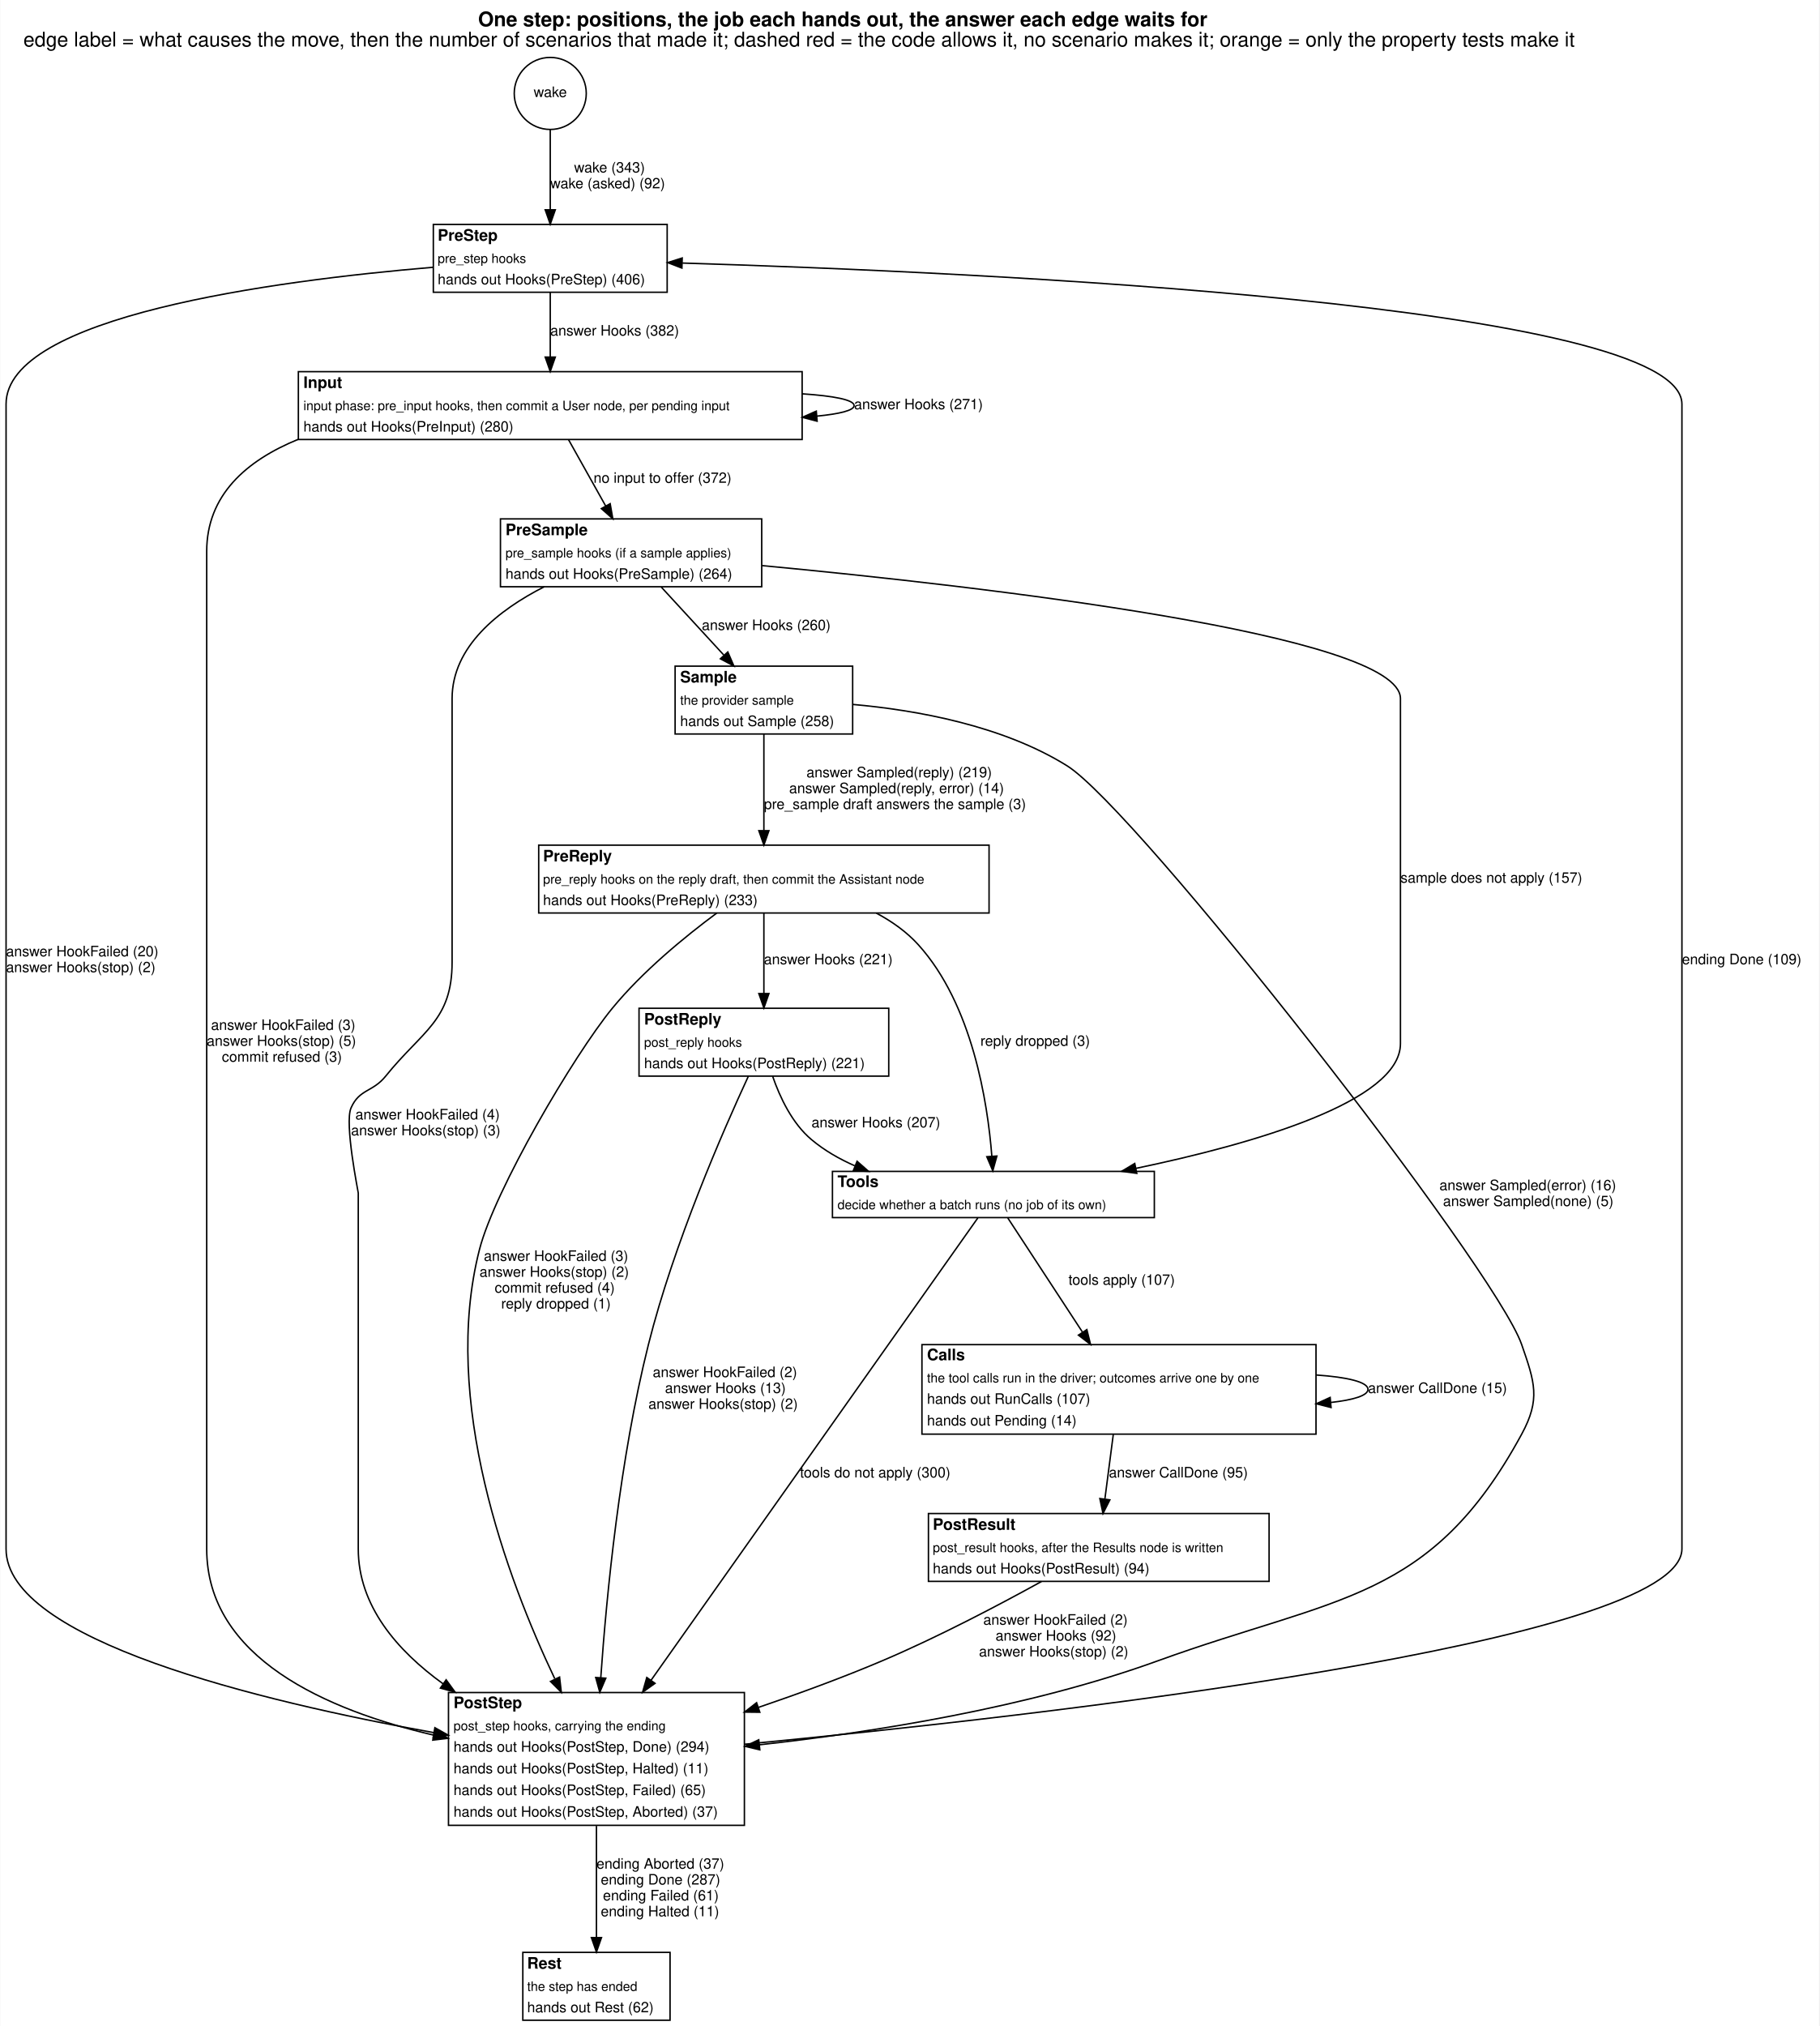
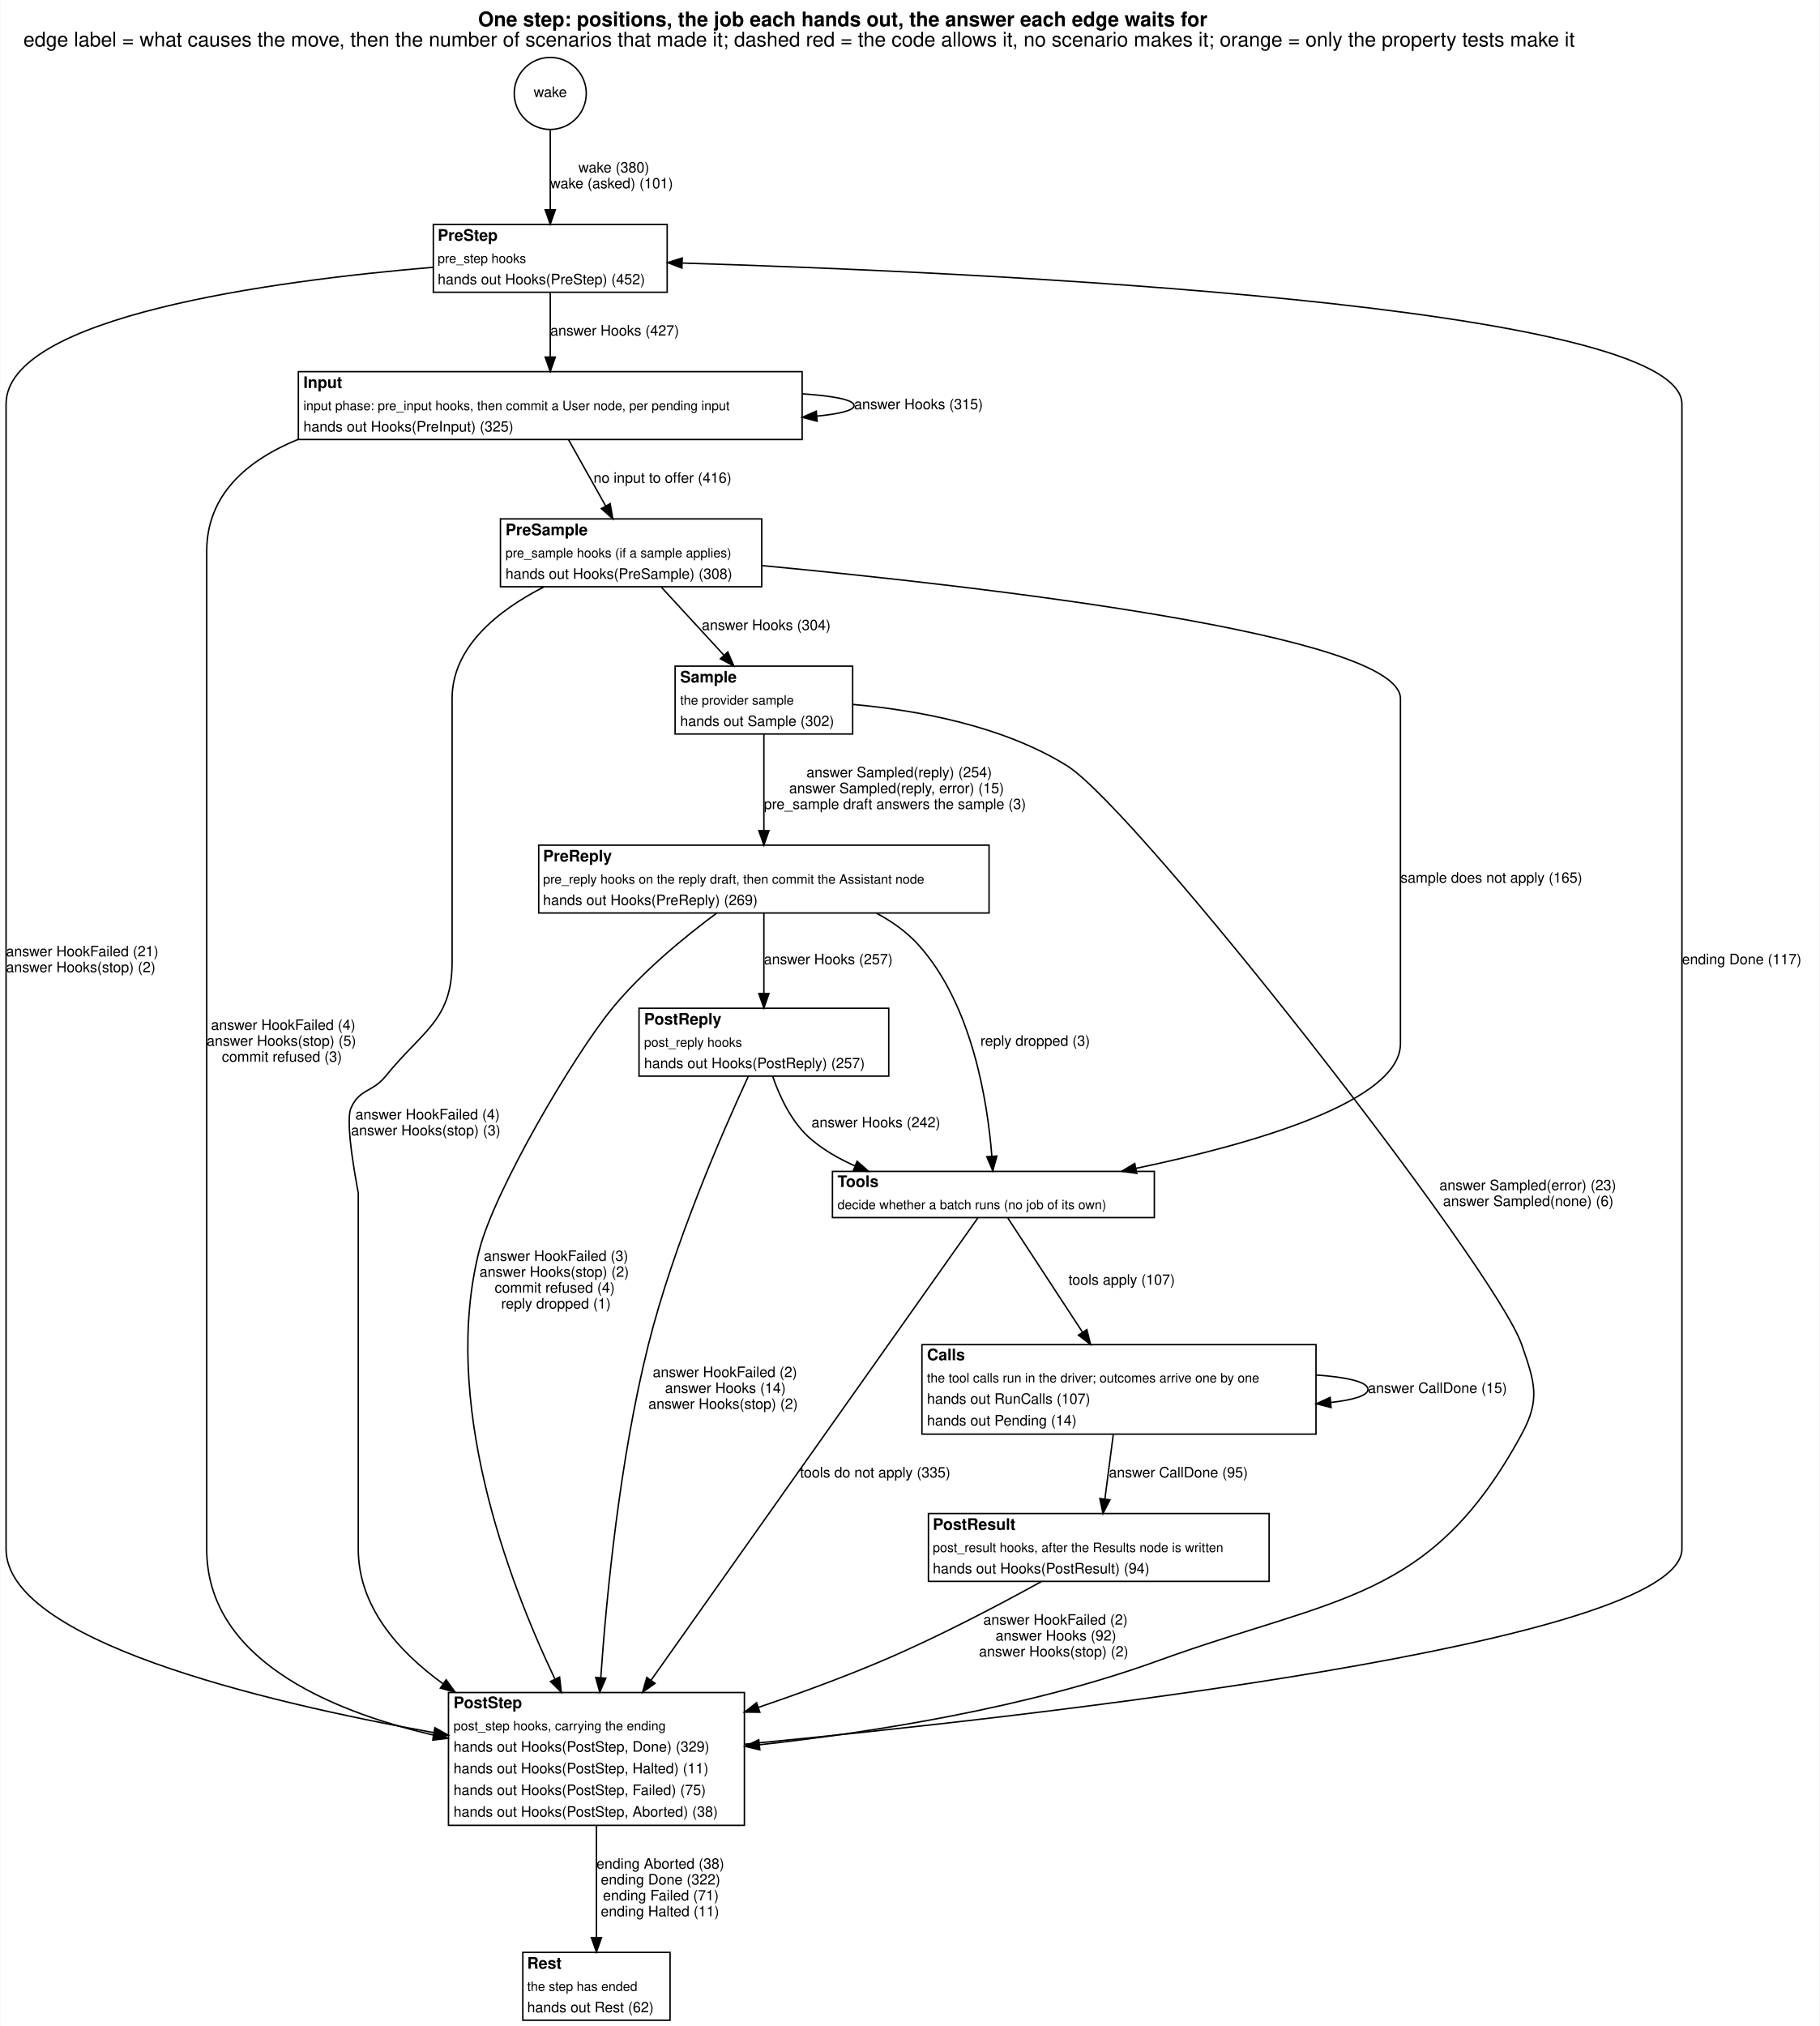
<svg xmlns="http://www.w3.org/2000/svg" width="1260pt" height="1403pt" viewBox="0.00 0.00 1260.00 1403.45">
  <g id="graph0" class="graph" transform="scale(1 1) rotate(0) translate(4 1399.45)">
    <polygon fill="white" stroke="transparent" points="-4,4 -4,-1399.45 1256,-1399.45 1256,4 -4,4" />
    <text text-anchor="start" x="327" y="-1381.25" font-family="Helvetica,sans-Serif" font-weight="bold" font-size="14.00">One step: positions, the job each hands out, the answer each edge waits for</text>
    <text text-anchor="start" x="12" y="-1367.25" font-family="Helvetica,sans-Serif" font-size="14.00">edge label = what causes the move, then the number of scenarios that made it; dashed red = the code allows it, no scenario makes it; orange = only the property tests make it</text>
    <g id="node1" class="node">
      <ellipse fill="none" stroke="black" cx="377" cy="-1334.72" rx="24.95" ry="24.95" />
      <text text-anchor="middle" x="377" y="-1332.22" font-family="Helvetica,sans-Serif" font-size="10.00">wake</text>
    </g>
    <g id="node2" class="node">
      <polygon fill="white" stroke="transparent" points="296,-1197 296,-1244 458,-1244 458,-1197 296,-1197" />
      <text text-anchor="start" x="299" y="-1232.7" font-family="Helvetica,sans-Serif" font-weight="bold" font-size="11.00">PreStep</text>
      <text text-anchor="start" x="299" y="-1217.3" font-family="Helvetica,sans-Serif" font-size="9.00">pre_step hooks</text>
-       <text text-anchor="start" x="299" y="-1202.5" font-family="Helvetica,sans-Serif" font-size="10.00">hands out Hooks(PreStep) (406)</text>
+       <text text-anchor="start" x="299" y="-1202.5" font-family="Helvetica,sans-Serif" font-size="10.00">hands out Hooks(PreStep) (452)</text>
      <polygon fill="none" stroke="black" points="296,-1197 296,-1244 458,-1244 458,-1197 296,-1197" />
    </g>
    <g id="edge1" class="edge">
      <path fill="none" stroke="black" d="M377,-1309.92C377,-1293.76 377,-1272.16 377,-1254.36" />
      <polygon fill="black" stroke="black" points="380.5,-1254.12 377,-1244.12 373.5,-1254.12 380.5,-1254.12" />
-       <text text-anchor="start" x="393.5" y="-1280" font-family="Helvetica,sans-Serif" font-size="10.00">wake (343)</text>
-       <text text-anchor="start" x="377" y="-1269" font-family="Helvetica,sans-Serif" font-size="10.00">wake (asked) (92)</text>
+       <text text-anchor="start" x="396.5" y="-1280" font-family="Helvetica,sans-Serif" font-size="10.00">wake (380)</text>
+       <text text-anchor="start" x="377" y="-1269" font-family="Helvetica,sans-Serif" font-size="10.00">wake (asked) (101)</text>
    </g>
    <g id="node3" class="node">
      <polygon fill="white" stroke="transparent" points="202.5,-1095 202.5,-1142 551.5,-1142 551.5,-1095 202.5,-1095" />
      <text text-anchor="start" x="206" y="-1130.7" font-family="Helvetica,sans-Serif" font-weight="bold" font-size="11.00">Input</text>
      <text text-anchor="start" x="206" y="-1115.3" font-family="Helvetica,sans-Serif" font-size="9.00">input phase: pre_input hooks, then commit a User node, per pending input</text>
-       <text text-anchor="start" x="206" y="-1100.5" font-family="Helvetica,sans-Serif" font-size="10.00">hands out Hooks(PreInput) (280)</text>
+       <text text-anchor="start" x="206" y="-1100.5" font-family="Helvetica,sans-Serif" font-size="10.00">hands out Hooks(PreInput) (325)</text>
      <polygon fill="none" stroke="black" points="202.5,-1095 202.5,-1142 551.5,-1142 551.5,-1095 202.5,-1095" />
    </g>
    <g id="edge18" class="edge">
      <path fill="none" stroke="black" d="M377,-1196.81C377,-1183.64 377,-1166.82 377,-1152.24" />
      <polygon fill="black" stroke="black" points="380.5,-1152.1 377,-1142.1 373.5,-1152.1 380.5,-1152.1" />
-       <text text-anchor="start" x="377" y="-1167" font-family="Helvetica,sans-Serif" font-size="10.00">answer Hooks (382)</text>
+       <text text-anchor="start" x="377" y="-1167" font-family="Helvetica,sans-Serif" font-size="10.00">answer Hooks (427)</text>
    </g>
    <g id="node11" class="node">
      <polygon fill="white" stroke="transparent" points="306.5,-135 306.5,-227 511.5,-227 511.5,-135 306.5,-135" />
      <text text-anchor="start" x="310" y="-216.2" font-family="Helvetica,sans-Serif" font-weight="bold" font-size="11.00">PostStep</text>
      <text text-anchor="start" x="310" y="-200.8" font-family="Helvetica,sans-Serif" font-size="9.00">post_step hooks, carrying the ending</text>
-       <text text-anchor="start" x="310" y="-186" font-family="Helvetica,sans-Serif" font-size="10.00">hands out Hooks(PostStep, Done) (294)</text>
+       <text text-anchor="start" x="310" y="-186" font-family="Helvetica,sans-Serif" font-size="10.00">hands out Hooks(PostStep, Done) (329)</text>
      <text text-anchor="start" x="310" y="-171" font-family="Helvetica,sans-Serif" font-size="10.00">hands out Hooks(PostStep, Halted) (11)</text>
-       <text text-anchor="start" x="310" y="-156" font-family="Helvetica,sans-Serif" font-size="10.00">hands out Hooks(PostStep, Failed) (65)</text>
-       <text text-anchor="start" x="310" y="-141" font-family="Helvetica,sans-Serif" font-size="10.00">hands out Hooks(PostStep, Aborted) (37)</text>
+       <text text-anchor="start" x="310" y="-156" font-family="Helvetica,sans-Serif" font-size="10.00">hands out Hooks(PostStep, Failed) (75)</text>
+       <text text-anchor="start" x="310" y="-141" font-family="Helvetica,sans-Serif" font-size="10.00">hands out Hooks(PostStep, Aborted) (38)</text>
      <polygon fill="none" stroke="black" points="306.5,-135 306.5,-227 511.5,-227 511.5,-135 306.5,-135" />
    </g>
    <g id="edge19" class="edge">
      <path fill="none" stroke="black" d="M295.66,-1214.29C184.83,-1204.92 0,-1180.19 0,-1119.5 0,-1119.5 0,-1119.5 0,-326.5 0,-263.41 175.18,-221.01 296.24,-199.24" />
      <polygon fill="black" stroke="black" points="297.08,-202.64 306.32,-197.45 295.86,-195.75 297.08,-202.64" />
-       <text text-anchor="start" x="0" y="-737" font-family="Helvetica,sans-Serif" font-size="10.00">answer HookFailed (20)</text>
+       <text text-anchor="start" x="0" y="-737" font-family="Helvetica,sans-Serif" font-size="10.00">answer HookFailed (21)</text>
      <text text-anchor="start" x="0" y="-726" font-family="Helvetica,sans-Serif" font-size="10.00">answer Hooks(stop) (2)</text>
    </g>
    <g id="edge4" class="edge">
      <path fill="none" stroke="black" d="M551.62,-1126.64C573.28,-1125.19 587.5,-1122.48 587.5,-1118.5 587.5,-1115.17 577.56,-1112.73 561.65,-1111.18" />
      <polygon fill="black" stroke="black" points="561.87,-1107.68 551.62,-1110.36 561.31,-1114.66 561.87,-1107.68" />
-       <text text-anchor="start" x="587.5" y="-1116" font-family="Helvetica,sans-Serif" font-size="10.00">answer Hooks (271)</text>
+       <text text-anchor="start" x="587.5" y="-1116" font-family="Helvetica,sans-Serif" font-size="10.00">answer Hooks (315)</text>
    </g>
    <g id="node4" class="node">
      <polygon fill="white" stroke="transparent" points="342.5,-993 342.5,-1040 523.5,-1040 523.5,-993 342.5,-993" />
      <text text-anchor="start" x="346" y="-1028.7" font-family="Helvetica,sans-Serif" font-weight="bold" font-size="11.00">PreSample</text>
      <text text-anchor="start" x="346" y="-1013.3" font-family="Helvetica,sans-Serif" font-size="9.00">pre_sample hooks (if a sample applies)</text>
-       <text text-anchor="start" x="346" y="-998.5" font-family="Helvetica,sans-Serif" font-size="10.00">hands out Hooks(PreSample) (264)</text>
+       <text text-anchor="start" x="346" y="-998.5" font-family="Helvetica,sans-Serif" font-size="10.00">hands out Hooks(PreSample) (308)</text>
      <polygon fill="none" stroke="black" points="342.5,-993 342.5,-1040 523.5,-1040 523.5,-993 342.5,-993" />
    </g>
    <g id="edge6" class="edge">
      <path fill="none" stroke="black" d="M389.71,-1094.81C397.3,-1081.26 407.05,-1063.84 415.38,-1048.97" />
      <polygon fill="black" stroke="black" points="418.51,-1050.54 420.34,-1040.1 412.4,-1047.12 418.51,-1050.54" />
-       <text text-anchor="start" x="407" y="-1065" font-family="Helvetica,sans-Serif" font-size="10.00">no input to offer (372)</text>
+       <text text-anchor="start" x="407" y="-1065" font-family="Helvetica,sans-Serif" font-size="10.00">no input to offer (416)</text>
    </g>
    <g id="edge5" class="edge">
      <path fill="none" stroke="black" d="M202.47,-1095.15C166.33,-1080.39 139,-1056.38 139,-1017.5 139,-1017.5 139,-1017.5 139,-326.5 139,-250.94 222.21,-214.74 296.25,-197.49" />
      <polygon fill="black" stroke="black" points="297.16,-200.87 306.15,-195.28 295.63,-194.04 297.16,-200.87" />
-       <text text-anchor="start" x="142" y="-686" font-family="Helvetica,sans-Serif" font-size="10.00">answer HookFailed (3)</text>
+       <text text-anchor="start" x="142" y="-686" font-family="Helvetica,sans-Serif" font-size="10.00">answer HookFailed (4)</text>
      <text text-anchor="start" x="139" y="-675" font-family="Helvetica,sans-Serif" font-size="10.00">answer Hooks(stop) (5)</text>
      <text text-anchor="start" x="149.5" y="-664" font-family="Helvetica,sans-Serif" font-size="10.00">commit refused (3)</text>
    </g>
    <g id="node5" class="node">
      <polygon fill="white" stroke="transparent" points="463.5,-891 463.5,-938 586.5,-938 586.5,-891 463.5,-891" />
      <text text-anchor="start" x="467" y="-926.7" font-family="Helvetica,sans-Serif" font-weight="bold" font-size="11.00">Sample</text>
      <text text-anchor="start" x="467" y="-911.3" font-family="Helvetica,sans-Serif" font-size="9.00">the provider sample</text>
-       <text text-anchor="start" x="467" y="-896.5" font-family="Helvetica,sans-Serif" font-size="10.00">hands out Sample (258)</text>
+       <text text-anchor="start" x="467" y="-896.5" font-family="Helvetica,sans-Serif" font-size="10.00">hands out Sample (302)</text>
      <polygon fill="none" stroke="black" points="463.5,-891 463.5,-938 586.5,-938 586.5,-891 463.5,-891" />
    </g>
    <g id="edge16" class="edge">
      <path fill="none" stroke="black" d="M453.88,-992.81C466.7,-978.87 483.28,-960.85 497.2,-945.72" />
      <polygon fill="black" stroke="black" points="500.01,-947.83 504.21,-938.1 494.86,-943.09 500.01,-947.83" />
-       <text text-anchor="start" x="482" y="-963" font-family="Helvetica,sans-Serif" font-size="10.00">answer Hooks (260)</text>
+       <text text-anchor="start" x="482" y="-963" font-family="Helvetica,sans-Serif" font-size="10.00">answer Hooks (304)</text>
    </g>
    <g id="node8" class="node">
      <polygon fill="white" stroke="transparent" points="572.5,-556 572.5,-588 795.5,-588 795.5,-556 572.5,-556" />
      <text text-anchor="start" x="576" y="-577.2" font-family="Helvetica,sans-Serif" font-weight="bold" font-size="11.00">Tools</text>
      <text text-anchor="start" x="576" y="-561.8" font-family="Helvetica,sans-Serif" font-size="9.00">decide whether a batch runs (no job of its own)</text>
      <polygon fill="none" stroke="black" points="572.5,-556 572.5,-588 795.5,-588 795.5,-556 572.5,-556" />
    </g>
    <g id="edge17" class="edge">
      <path fill="none" stroke="black" d="M523.72,-1007.65C675.87,-993.25 966,-959.96 966,-915.5 966,-915.5 966,-915.5 966,-676.5 966,-636.35 863.96,-607.05 782.65,-590.08" />
      <polygon fill="black" stroke="black" points="783.34,-586.65 772.84,-588.07 781.93,-593.5 783.34,-586.65" />
-       <text text-anchor="start" x="966" y="-788" font-family="Helvetica,sans-Serif" font-size="10.00">sample does not apply (157)</text>
+       <text text-anchor="start" x="966" y="-788" font-family="Helvetica,sans-Serif" font-size="10.00">sample does not apply (165)</text>
    </g>
    <g id="edge15" class="edge">
      <path fill="none" stroke="black" d="M372.82,-992.99C341.22,-976.87 309,-951.59 309,-915.5 309,-915.5 309,-915.5 309,-733 309,-692.37 288.49,-685.64 263,-654 253.92,-642.73 244.83,-645.25 239,-632 234.3,-621.32 244,-573.79 244,-573 244,-573 244,-573 244,-326.5 244,-287.18 270.84,-256.08 302.87,-232.95" />
      <polygon fill="black" stroke="black" points="304.88,-235.82 311.11,-227.24 300.9,-230.06 304.88,-235.82" />
      <text text-anchor="start" x="242" y="-624" font-family="Helvetica,sans-Serif" font-size="10.00">answer HookFailed (4)</text>
      <text text-anchor="start" x="239" y="-613" font-family="Helvetica,sans-Serif" font-size="10.00">answer Hooks(stop) (3)</text>
    </g>
    <g id="node6" class="node">
      <polygon fill="white" stroke="transparent" points="369,-767 369,-814 681,-814 681,-767 369,-767" />
      <text text-anchor="start" x="372" y="-802.7" font-family="Helvetica,sans-Serif" font-weight="bold" font-size="11.00">PreReply</text>
      <text text-anchor="start" x="372" y="-787.3" font-family="Helvetica,sans-Serif" font-size="9.00">pre_reply hooks on the reply draft, then commit the Assistant node</text>
-       <text text-anchor="start" x="372" y="-772.5" font-family="Helvetica,sans-Serif" font-size="10.00">hands out Hooks(PreReply) (233)</text>
+       <text text-anchor="start" x="372" y="-772.5" font-family="Helvetica,sans-Serif" font-size="10.00">hands out Hooks(PreReply) (269)</text>
      <polygon fill="none" stroke="black" points="369,-767 369,-814 681,-814 681,-767 369,-767" />
    </g>
    <g id="edge21" class="edge">
      <path fill="none" stroke="black" d="M525,-890.84C525,-872.09 525,-845.22 525,-824.15" />
      <polygon fill="black" stroke="black" points="528.5,-824.04 525,-814.04 521.5,-824.04 528.5,-824.04" />
-       <text text-anchor="start" x="554.5" y="-861" font-family="Helvetica,sans-Serif" font-size="10.00">answer Sampled(reply) (219)</text>
-       <text text-anchor="start" x="542.5" y="-850" font-family="Helvetica,sans-Serif" font-size="10.00">answer Sampled(reply, error) (14)</text>
+       <text text-anchor="start" x="554.5" y="-861" font-family="Helvetica,sans-Serif" font-size="10.00">answer Sampled(reply) (254)</text>
+       <text text-anchor="start" x="542.5" y="-850" font-family="Helvetica,sans-Serif" font-size="10.00">answer Sampled(reply, error) (15)</text>
      <text text-anchor="start" x="525" y="-839" font-family="Helvetica,sans-Serif" font-size="10.00">pre_sample draft answers the sample (3)</text>
    </g>
    <g id="edge20" class="edge">
      <path fill="none" stroke="black" d="M586.58,-911.48C630.8,-907.53 690.23,-896.87 735,-869 783.1,-839.05 1031.48,-521.55 1050,-468 1059.01,-441.96 1063.15,-430.22 1050,-406 987.05,-290.03 922.06,-293.96 798,-249 708.26,-216.48 601.01,-199.51 521.87,-190.8" />
      <polygon fill="black" stroke="black" points="522.19,-187.31 511.88,-189.73 521.45,-194.27 522.19,-187.31" />
-       <text text-anchor="start" x="993" y="-575" font-family="Helvetica,sans-Serif" font-size="10.00">answer Sampled(error) (16)</text>
-       <text text-anchor="start" x="995.5" y="-564" font-family="Helvetica,sans-Serif" font-size="10.00">answer Sampled(none) (5)</text>
+       <text text-anchor="start" x="993" y="-575" font-family="Helvetica,sans-Serif" font-size="10.00">answer Sampled(error) (23)</text>
+       <text text-anchor="start" x="995.5" y="-564" font-family="Helvetica,sans-Serif" font-size="10.00">answer Sampled(none) (6)</text>
    </g>
    <g id="node7" class="node">
      <polygon fill="white" stroke="transparent" points="438.5,-654 438.5,-701 611.5,-701 611.5,-654 438.5,-654" />
      <text text-anchor="start" x="442" y="-689.7" font-family="Helvetica,sans-Serif" font-weight="bold" font-size="11.00">PostReply</text>
      <text text-anchor="start" x="442" y="-674.3" font-family="Helvetica,sans-Serif" font-size="9.00">post_reply hooks</text>
-       <text text-anchor="start" x="442" y="-659.5" font-family="Helvetica,sans-Serif" font-size="10.00">hands out Hooks(PostReply) (221)</text>
+       <text text-anchor="start" x="442" y="-659.5" font-family="Helvetica,sans-Serif" font-size="10.00">hands out Hooks(PostReply) (257)</text>
      <polygon fill="none" stroke="black" points="438.5,-654 438.5,-701 611.5,-701 611.5,-654 438.5,-654" />
    </g>
    <g id="edge12" class="edge">
      <path fill="none" stroke="black" d="M525,-766.77C525,-750.76 525,-729.08 525,-711.21" />
      <polygon fill="black" stroke="black" points="528.5,-711.2 525,-701.2 521.5,-711.2 528.5,-711.2" />
-       <text text-anchor="start" x="525" y="-731.5" font-family="Helvetica,sans-Serif" font-size="10.00">answer Hooks (221)</text>
+       <text text-anchor="start" x="525" y="-731.5" font-family="Helvetica,sans-Serif" font-size="10.00">answer Hooks (257)</text>
    </g>
    <g id="edge14" class="edge">
      <path fill="none" stroke="black" d="M602.88,-766.93C613.73,-761.16 623.9,-753.95 632,-745 669.54,-703.48 680,-635.66 682.9,-598.81" />
      <polygon fill="black" stroke="black" points="686.42,-598.64 683.58,-588.43 679.44,-598.18 686.42,-598.64" />
      <text text-anchor="start" x="675" y="-675" font-family="Helvetica,sans-Serif" font-size="10.00">reply dropped (3)</text>
    </g>
    <g id="edge13" class="edge">
      <path fill="none" stroke="black" d="M492.42,-767C470.17,-750.51 441.02,-726.62 420,-701 393.13,-668.24 338.55,-575.03 328,-534 301.07,-429.3 347.14,-305.99 380.11,-236.61" />
      <polygon fill="black" stroke="black" points="383.46,-237.71 384.66,-227.19 377.16,-234.67 383.46,-237.71" />
      <text text-anchor="start" x="331" y="-526" font-family="Helvetica,sans-Serif" font-size="10.00">answer HookFailed (3)</text>
      <text text-anchor="start" x="328" y="-515" font-family="Helvetica,sans-Serif" font-size="10.00">answer Hooks(stop) (2)</text>
      <text text-anchor="start" x="338.5" y="-504" font-family="Helvetica,sans-Serif" font-size="10.00">commit refused (4)</text>
      <text text-anchor="start" x="343" y="-493" font-family="Helvetica,sans-Serif" font-size="10.00">reply dropped (1)</text>
    </g>
    <g id="edge8" class="edge">
      <path fill="none" stroke="black" d="M531.1,-653.79C536.1,-639.33 544.57,-621.26 558,-610 566.85,-602.58 577.13,-596.64 587.93,-591.9" />
      <polygon fill="black" stroke="black" points="589.57,-595.02 597.53,-588.03 586.95,-588.52 589.57,-595.02" />
-       <text text-anchor="start" x="558" y="-618.5" font-family="Helvetica,sans-Serif" font-size="10.00">answer Hooks (207)</text>
+       <text text-anchor="start" x="558" y="-618.5" font-family="Helvetica,sans-Serif" font-size="10.00">answer Hooks (242)</text>
    </g>
    <g id="edge7" class="edge">
      <path fill="none" stroke="black" d="M514.26,-653.95C496.83,-616.32 462.55,-537.95 445,-468 425.24,-389.24 416.07,-295.42 412,-237.28" />
      <polygon fill="black" stroke="black" points="415.48,-236.94 411.32,-227.2 408.5,-237.42 415.48,-236.94" />
      <text text-anchor="start" x="448" y="-445.5" font-family="Helvetica,sans-Serif" font-size="10.00">answer HookFailed (2)</text>
-       <text text-anchor="start" x="456.5" y="-434.5" font-family="Helvetica,sans-Serif" font-size="10.00">answer Hooks (13)</text>
+       <text text-anchor="start" x="456.5" y="-434.5" font-family="Helvetica,sans-Serif" font-size="10.00">answer Hooks (14)</text>
      <text text-anchor="start" x="445" y="-423.5" font-family="Helvetica,sans-Serif" font-size="10.00">answer Hooks(stop) (2)</text>
    </g>
    <g id="node9" class="node">
      <polygon fill="white" stroke="transparent" points="634.5,-406 634.5,-468 907.5,-468 907.5,-406 634.5,-406" />
      <text text-anchor="start" x="638" y="-457.2" font-family="Helvetica,sans-Serif" font-weight="bold" font-size="11.00">Calls</text>
      <text text-anchor="start" x="638" y="-441.8" font-family="Helvetica,sans-Serif" font-size="9.00">the tool calls run in the driver; outcomes arrive one by one</text>
      <text text-anchor="start" x="638" y="-427" font-family="Helvetica,sans-Serif" font-size="10.00">hands out RunCalls (107)</text>
      <text text-anchor="start" x="638" y="-412" font-family="Helvetica,sans-Serif" font-size="10.00">hands out Pending (14)</text>
      <polygon fill="none" stroke="black" points="634.5,-406 634.5,-468 907.5,-468 907.5,-406 634.5,-406" />
    </g>
    <g id="edge22" class="edge">
      <path fill="none" stroke="black" d="M693.98,-555.74C706.49,-536.62 728.39,-503.14 745.65,-476.76" />
      <polygon fill="black" stroke="black" points="748.75,-478.4 751.3,-468.12 742.9,-474.57 748.75,-478.4" />
      <text text-anchor="start" x="736" y="-509.5" font-family="Helvetica,sans-Serif" font-size="10.00">tools apply (107)</text>
    </g>
    <g id="edge23" class="edge">
      <path fill="none" stroke="black" d="M673.22,-555.75C635.81,-502.83 510.4,-325.43 446.75,-235.39" />
      <polygon fill="black" stroke="black" points="449.6,-233.37 440.97,-227.22 443.88,-237.41 449.6,-233.37" />
-       <text text-anchor="start" x="550" y="-376" font-family="Helvetica,sans-Serif" font-size="10.00">tools do not apply (300)</text>
+       <text text-anchor="start" x="550" y="-376" font-family="Helvetica,sans-Serif" font-size="10.00">tools do not apply (335)</text>
    </g>
    <g id="edge2" class="edge">
      <path fill="none" stroke="black" d="M907.65,-446.97C928.97,-445.48 943.5,-442.15 943.5,-437 943.5,-432.73 933.53,-429.72 918,-427.96" />
      <polygon fill="black" stroke="black" points="917.93,-424.44 907.65,-427.03 917.3,-431.42 917.93,-424.44" />
      <text text-anchor="start" x="943.5" y="-434.5" font-family="Helvetica,sans-Serif" font-size="10.00">answer CallDone (15)</text>
    </g>
    <g id="node10" class="node">
      <polygon fill="white" stroke="transparent" points="639,-304 639,-351 875,-351 875,-304 639,-304" />
      <text text-anchor="start" x="642" y="-339.7" font-family="Helvetica,sans-Serif" font-weight="bold" font-size="11.00">PostResult</text>
      <text text-anchor="start" x="642" y="-324.3" font-family="Helvetica,sans-Serif" font-size="9.00">post_result hooks, after the Results node is written</text>
      <text text-anchor="start" x="642" y="-309.5" font-family="Helvetica,sans-Serif" font-size="10.00">hands out Hooks(PostResult) (94)</text>
      <polygon fill="none" stroke="black" points="639,-304 639,-351 875,-351 875,-304 639,-304" />
    </g>
    <g id="edge3" class="edge">
      <path fill="none" stroke="black" d="M767.06,-405.77C765.26,-391.91 763.12,-375.46 761.27,-361.3" />
      <polygon fill="black" stroke="black" points="764.69,-360.47 759.93,-351.01 757.75,-361.38 764.69,-360.47" />
      <text text-anchor="start" x="764" y="-376" font-family="Helvetica,sans-Serif" font-size="10.00">answer CallDone (95)</text>
    </g>
    <g id="edge9" class="edge">
      <path fill="none" stroke="black" d="M717.36,-303.93C687.57,-287.49 645.45,-265.33 607,-249 579.62,-237.37 549.46,-226.32 521.13,-216.67" />
      <polygon fill="black" stroke="black" points="522.19,-213.33 511.59,-213.45 519.95,-219.96 522.19,-213.33" />
      <text text-anchor="start" x="677" y="-274" font-family="Helvetica,sans-Serif" font-size="10.00">answer HookFailed (2)</text>
      <text text-anchor="start" x="685.5" y="-263" font-family="Helvetica,sans-Serif" font-size="10.00">answer Hooks (92)</text>
      <text text-anchor="start" x="674" y="-252" font-family="Helvetica,sans-Serif" font-size="10.00">answer Hooks(stop) (2)</text>
    </g>
    <g id="edge10" class="edge">
      <path fill="none" stroke="black" d="M511.59,-191.17C717.38,-210.94 1161,-261.15 1161,-326.5 1161,-1119.5 1161,-1119.5 1161,-1119.5 1161,-1188.61 675.41,-1210.88 468.55,-1217.23" />
      <polygon fill="black" stroke="black" points="468.21,-1213.74 458.32,-1217.54 468.42,-1220.73 468.21,-1213.74" />
-       <text text-anchor="start" x="1161" y="-731.5" font-family="Helvetica,sans-Serif" font-size="10.00">ending Done (109)</text>
+       <text text-anchor="start" x="1161" y="-731.5" font-family="Helvetica,sans-Serif" font-size="10.00">ending Done (117)</text>
    </g>
    <g id="node12" class="node">
      <polygon fill="white" stroke="transparent" points="358,0 358,-47 460,-47 460,0 358,0" />
      <text text-anchor="start" x="361" y="-35.7" font-family="Helvetica,sans-Serif" font-weight="bold" font-size="11.00">Rest</text>
      <text text-anchor="start" x="361" y="-20.3" font-family="Helvetica,sans-Serif" font-size="9.00">the step has ended</text>
      <text text-anchor="start" x="361" y="-5.5" font-family="Helvetica,sans-Serif" font-size="10.00">hands out Rest (62)</text>
      <polygon fill="none" stroke="black" points="358,0 358,-47 460,-47 460,0 358,0" />
    </g>
    <g id="edge11" class="edge">
      <path fill="none" stroke="black" d="M409,-134.6C409,-109.84 409,-79.75 409,-57.28" />
      <polygon fill="black" stroke="black" points="412.5,-57.24 409,-47.24 405.5,-57.24 412.5,-57.24" />
-       <text text-anchor="start" x="409" y="-105" font-family="Helvetica,sans-Serif" font-size="10.00">ending Aborted (37)</text>
-       <text text-anchor="start" x="412" y="-94" font-family="Helvetica,sans-Serif" font-size="10.00">ending Done (287)</text>
-       <text text-anchor="start" x="413.5" y="-83" font-family="Helvetica,sans-Serif" font-size="10.00">ending Failed (61)</text>
+       <text text-anchor="start" x="409" y="-105" font-family="Helvetica,sans-Serif" font-size="10.00">ending Aborted (38)</text>
+       <text text-anchor="start" x="412" y="-94" font-family="Helvetica,sans-Serif" font-size="10.00">ending Done (322)</text>
+       <text text-anchor="start" x="413.5" y="-83" font-family="Helvetica,sans-Serif" font-size="10.00">ending Failed (71)</text>
      <text text-anchor="start" x="412" y="-72" font-family="Helvetica,sans-Serif" font-size="10.00">ending Halted (11)</text>
    </g>
  </g>
</svg>
